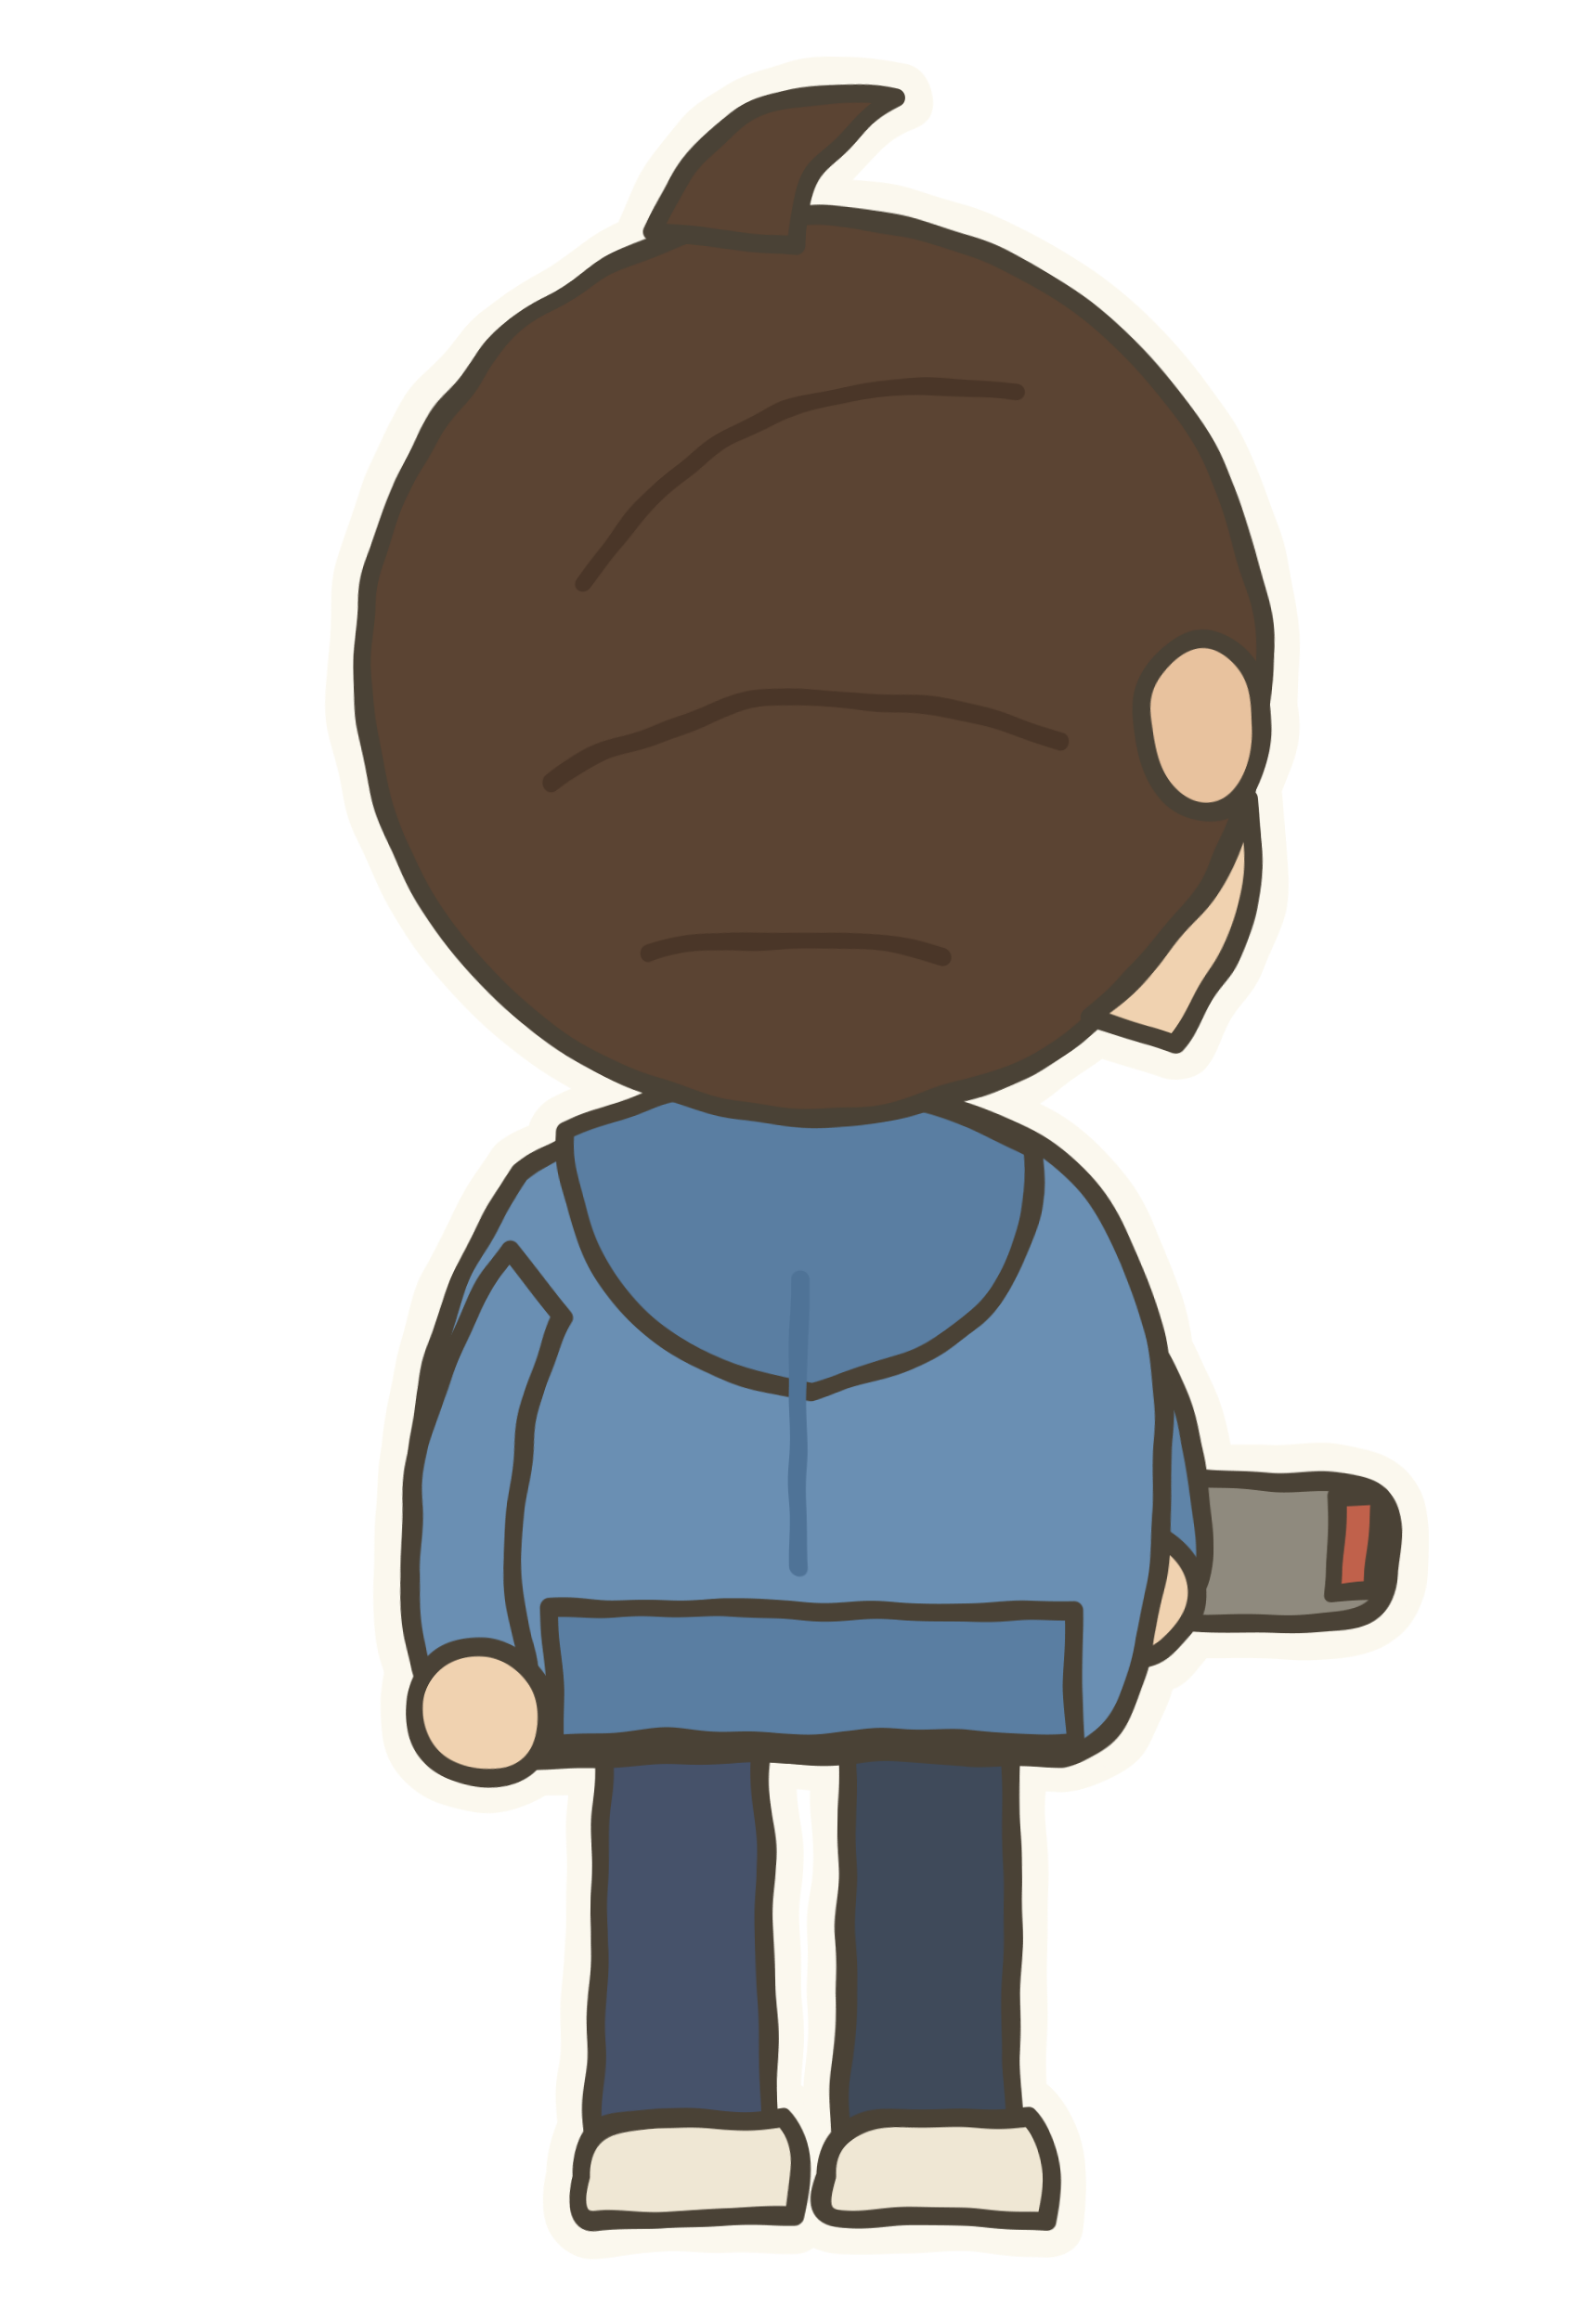
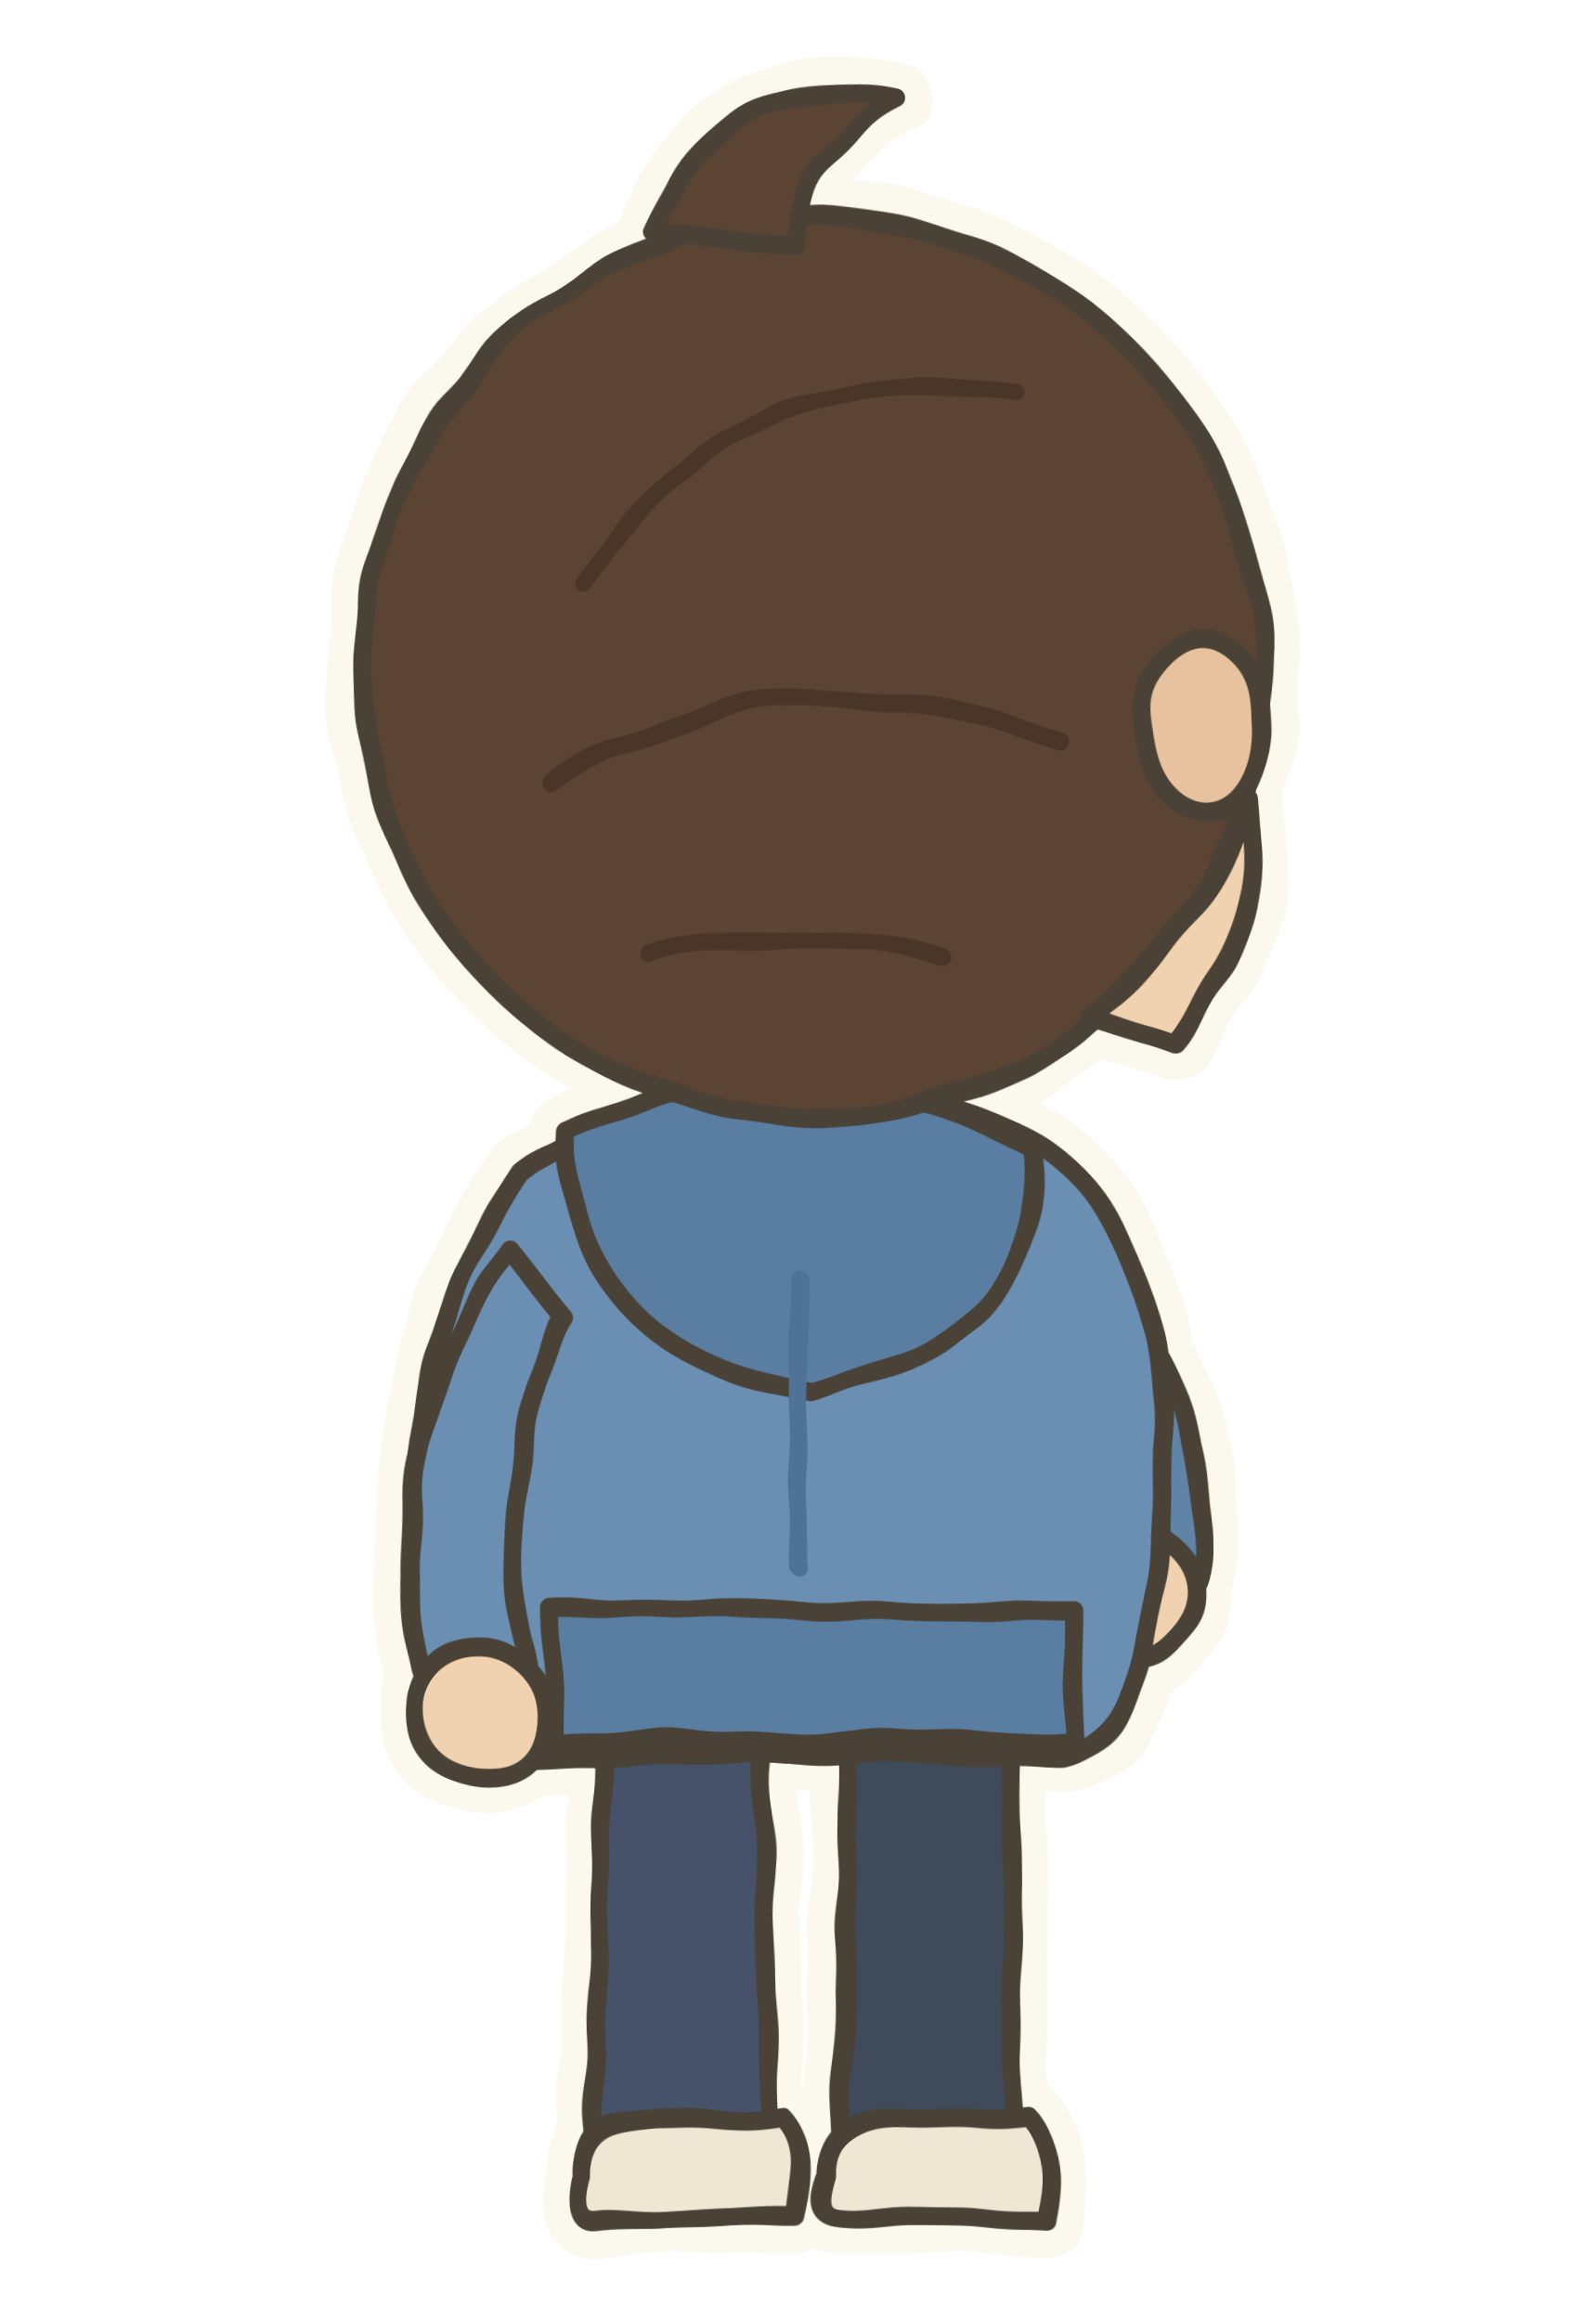
<svg xmlns="http://www.w3.org/2000/svg" xmlns:xlink="http://www.w3.org/1999/xlink" width="220" height="320" viewBox="0 0 220 320">
  <defs>
    <filter id="crayon" x="-5%" y="-5%" width="110%" height="110%">
      <feTurbulence type="fractalNoise" baseFrequency="0.06" numOctaves="2" seed="5" />
      <feDisplacementMap in="SourceGraphic" scale="2.5" />
    </filter>
    <g id="silhouette">
      <g transform="translate(0 0)">
-         <path d="M150 204 h34 q8 0 8 8 v6 q0 6 -8 6 h-34 z" fill="#8f8a7e" />
-         <path d="M184 206 h6 v14 h-6 z" fill="#c0614b" />
        <path d="M144 172 q22 12 22 42 q0 8 -8 8 q-6 0 -8 -6 q-2 -18 -14 -28 z" fill="#5f84a8" />
        <circle cx="156" cy="220" r="9" fill="#f0d2b0" />
      </g>
      <path d="M83 236 L105 236 L106 300 L82 300 z" fill="#46526a" />
      <path d="M80 300 q0 -8 12 -8 h16 q4 4 2 14 h-28 q-4 0 -2 -6 z" fill="#efe7d4" />
      <path d="M117 236 L139 236 L140 300 L116 300 z" fill="#3f4a5a" />
      <path d="M114 300 q0 -8 12 -8 h16 q4 4 2 14 h-28 q-4 0 -2 -6 z" fill="#efe7d4" />
      <g transform="translate(0 0)">
        <path d="M60 226 q-8 -40 12 -64 q14 -10 30 -10 h24 q22 2 30 22 q8 22 2 52 q-2 14 -12 16 h-74 q-10 -2 -12 -16 z" fill="#6a8fb3" />
        <path d="M76 222 h72 v18 h-72 z" fill="#5a7ea2" />
        <g transform="rotate(0 70 172)">
          <path d="M70 172 q-18 26 -12 58 q2 8 10 6 q6 -2 4 -10 q-4 -24 6 -44 z" fill="#6a8fb3" />
          <circle cx="66" cy="236" r="9" fill="#f0d2b0" />
        </g>
        <path d="M78 156 q34 -14 64 2 q4 26 -30 34 q-34 -6 -34 -36 z" fill="#5a7ea2" />
        <circle cx="112" cy="92" r="62" fill="#5b4433" />
        <ellipse cx="166" cy="100" rx="8" ry="12" fill="#e8c29e" />
        <path d="M150 140 q14 -10 22 -30 q2 18 -10 34 z" fill="#f0d2b0" />
        <path d="M90 32 q10 -24 34 -18 q-14 8 -14 20 z" fill="#5b4433" />
      </g>
    </g>
  </defs>
  <g filter="url(#crayon)">
    <use href="#silhouette" xlink:href="#silhouette" stroke="#fbf8ee" stroke-width="10" stroke-linejoin="round" />
    <use href="#silhouette" xlink:href="#silhouette" stroke="#4a4236" stroke-width="2.6" stroke-linejoin="round" />
    <g transform="translate(0 0)">
      <path d="M80 80 q20 -30 60 -26 M76 108 q30 -20 70 -6 M90 132 q20 -6 40 0" fill="none" stroke="#4a3628" stroke-width="2.4" stroke-linecap="round" />
      <path d="M110 176 v40" stroke="#4f7397" stroke-width="2.4" stroke-linecap="round" />
    </g>
  </g>
</svg>
